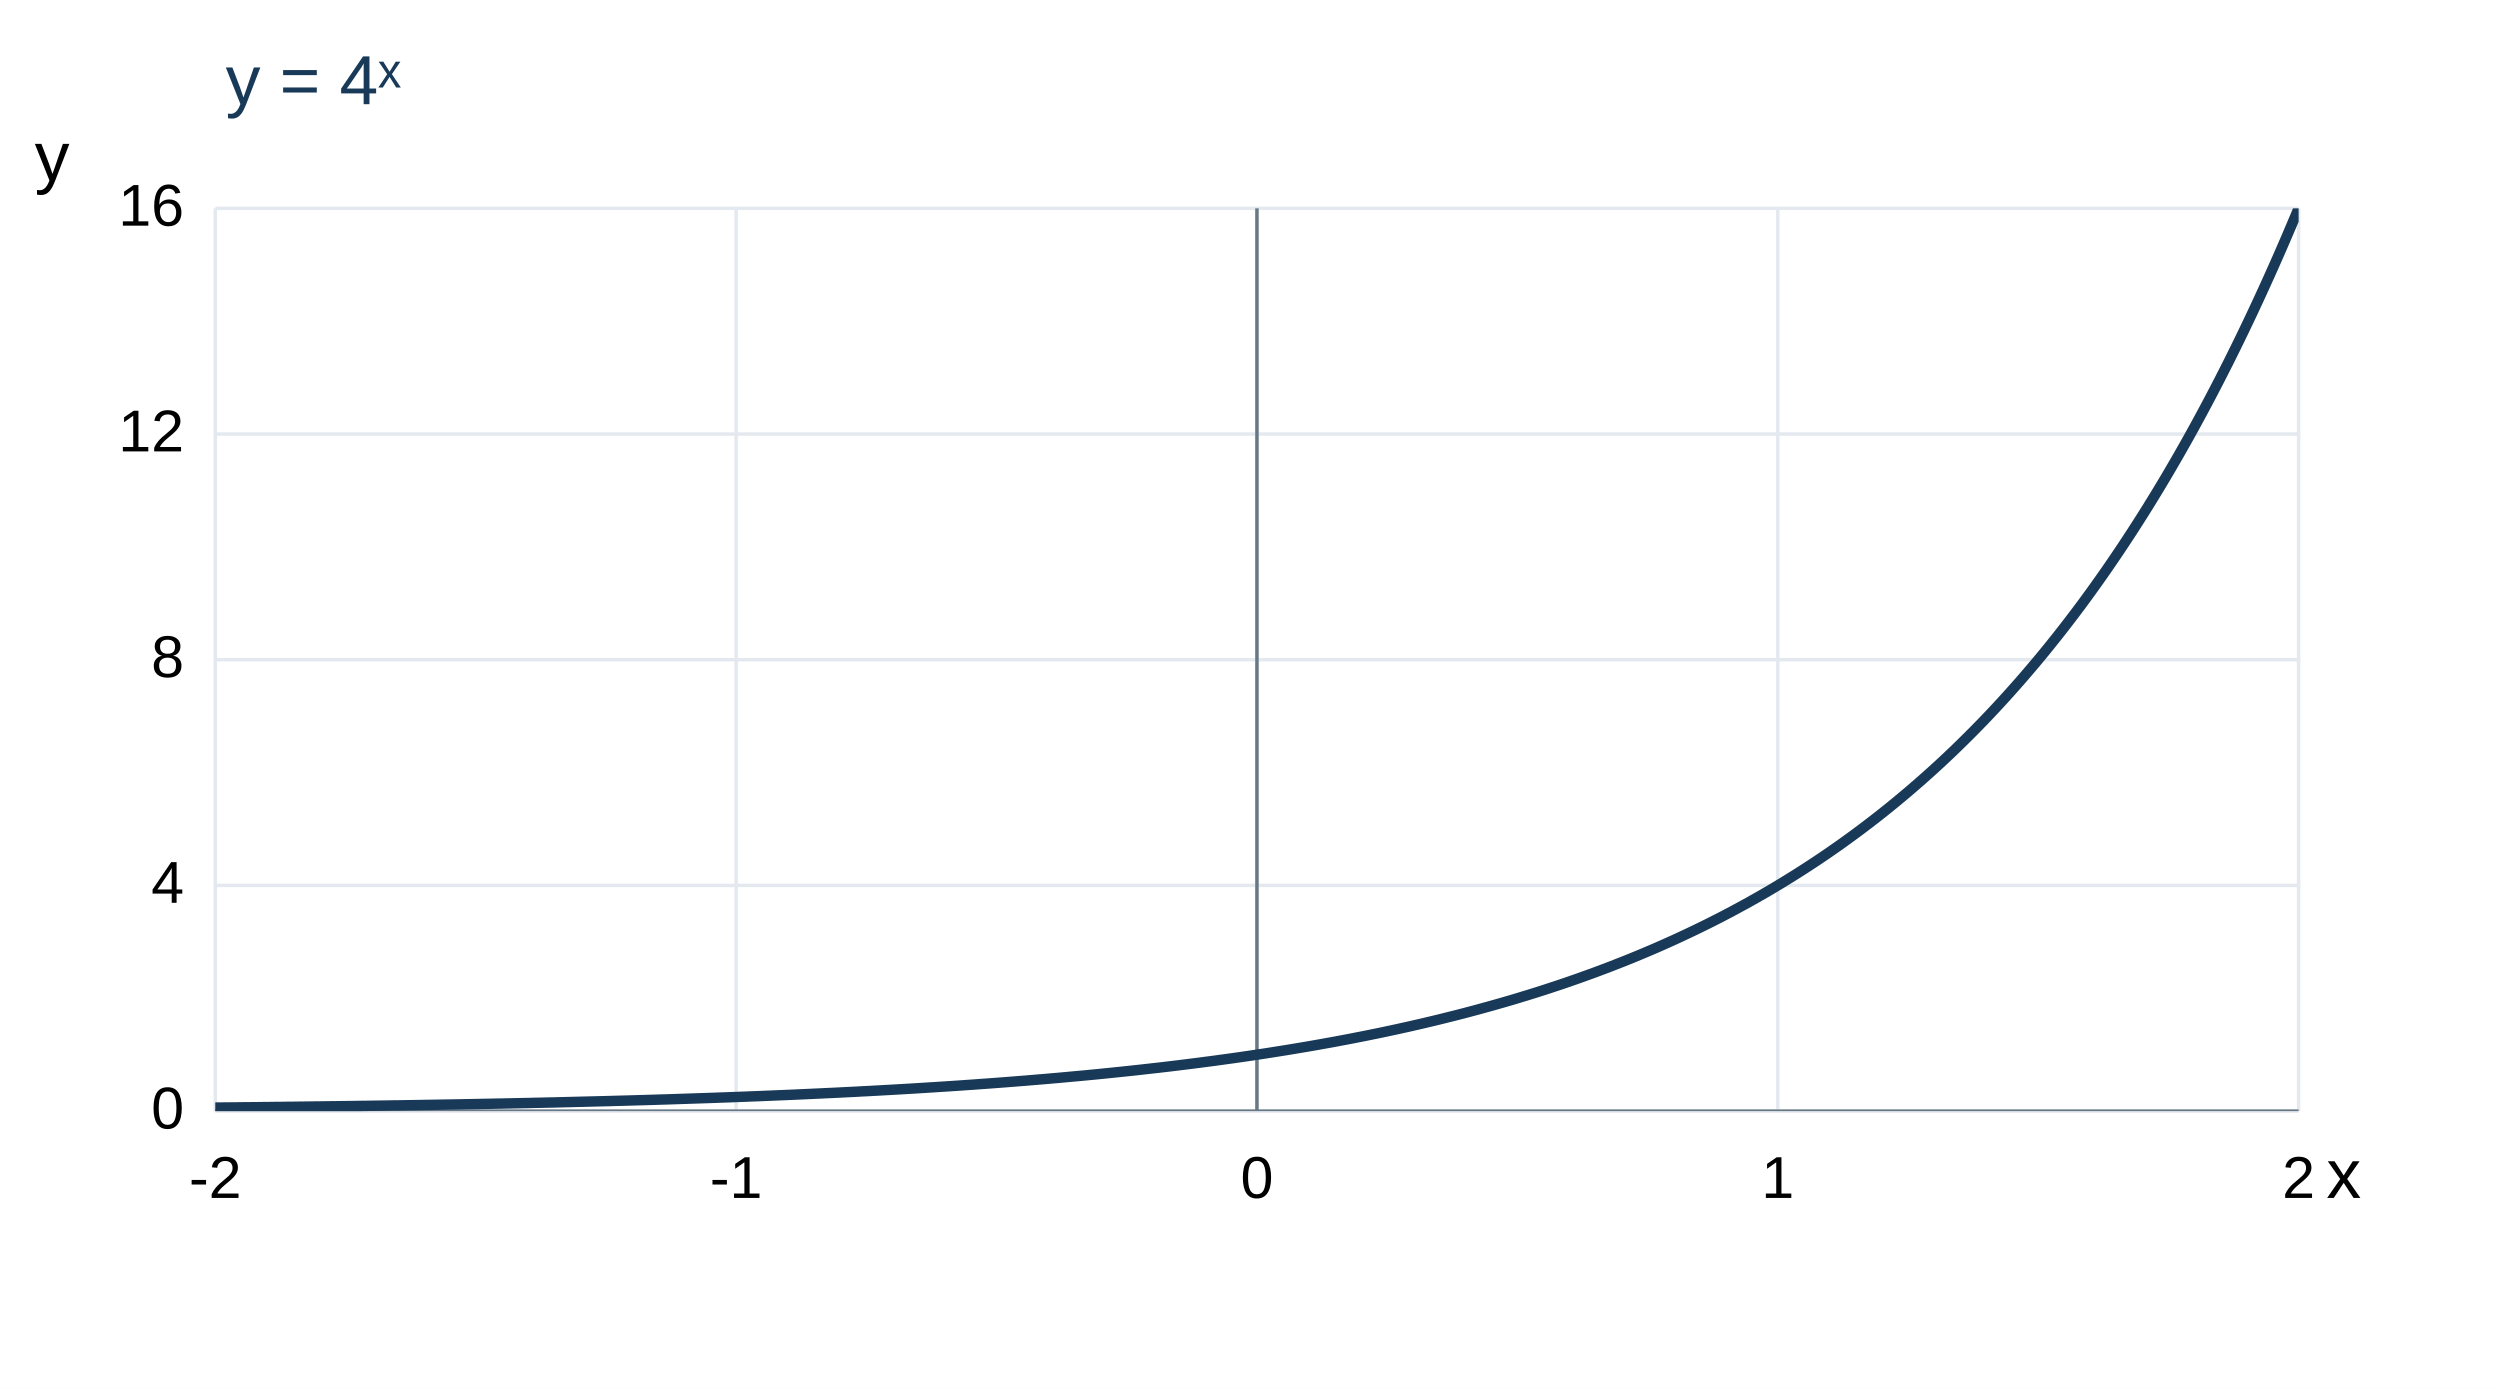
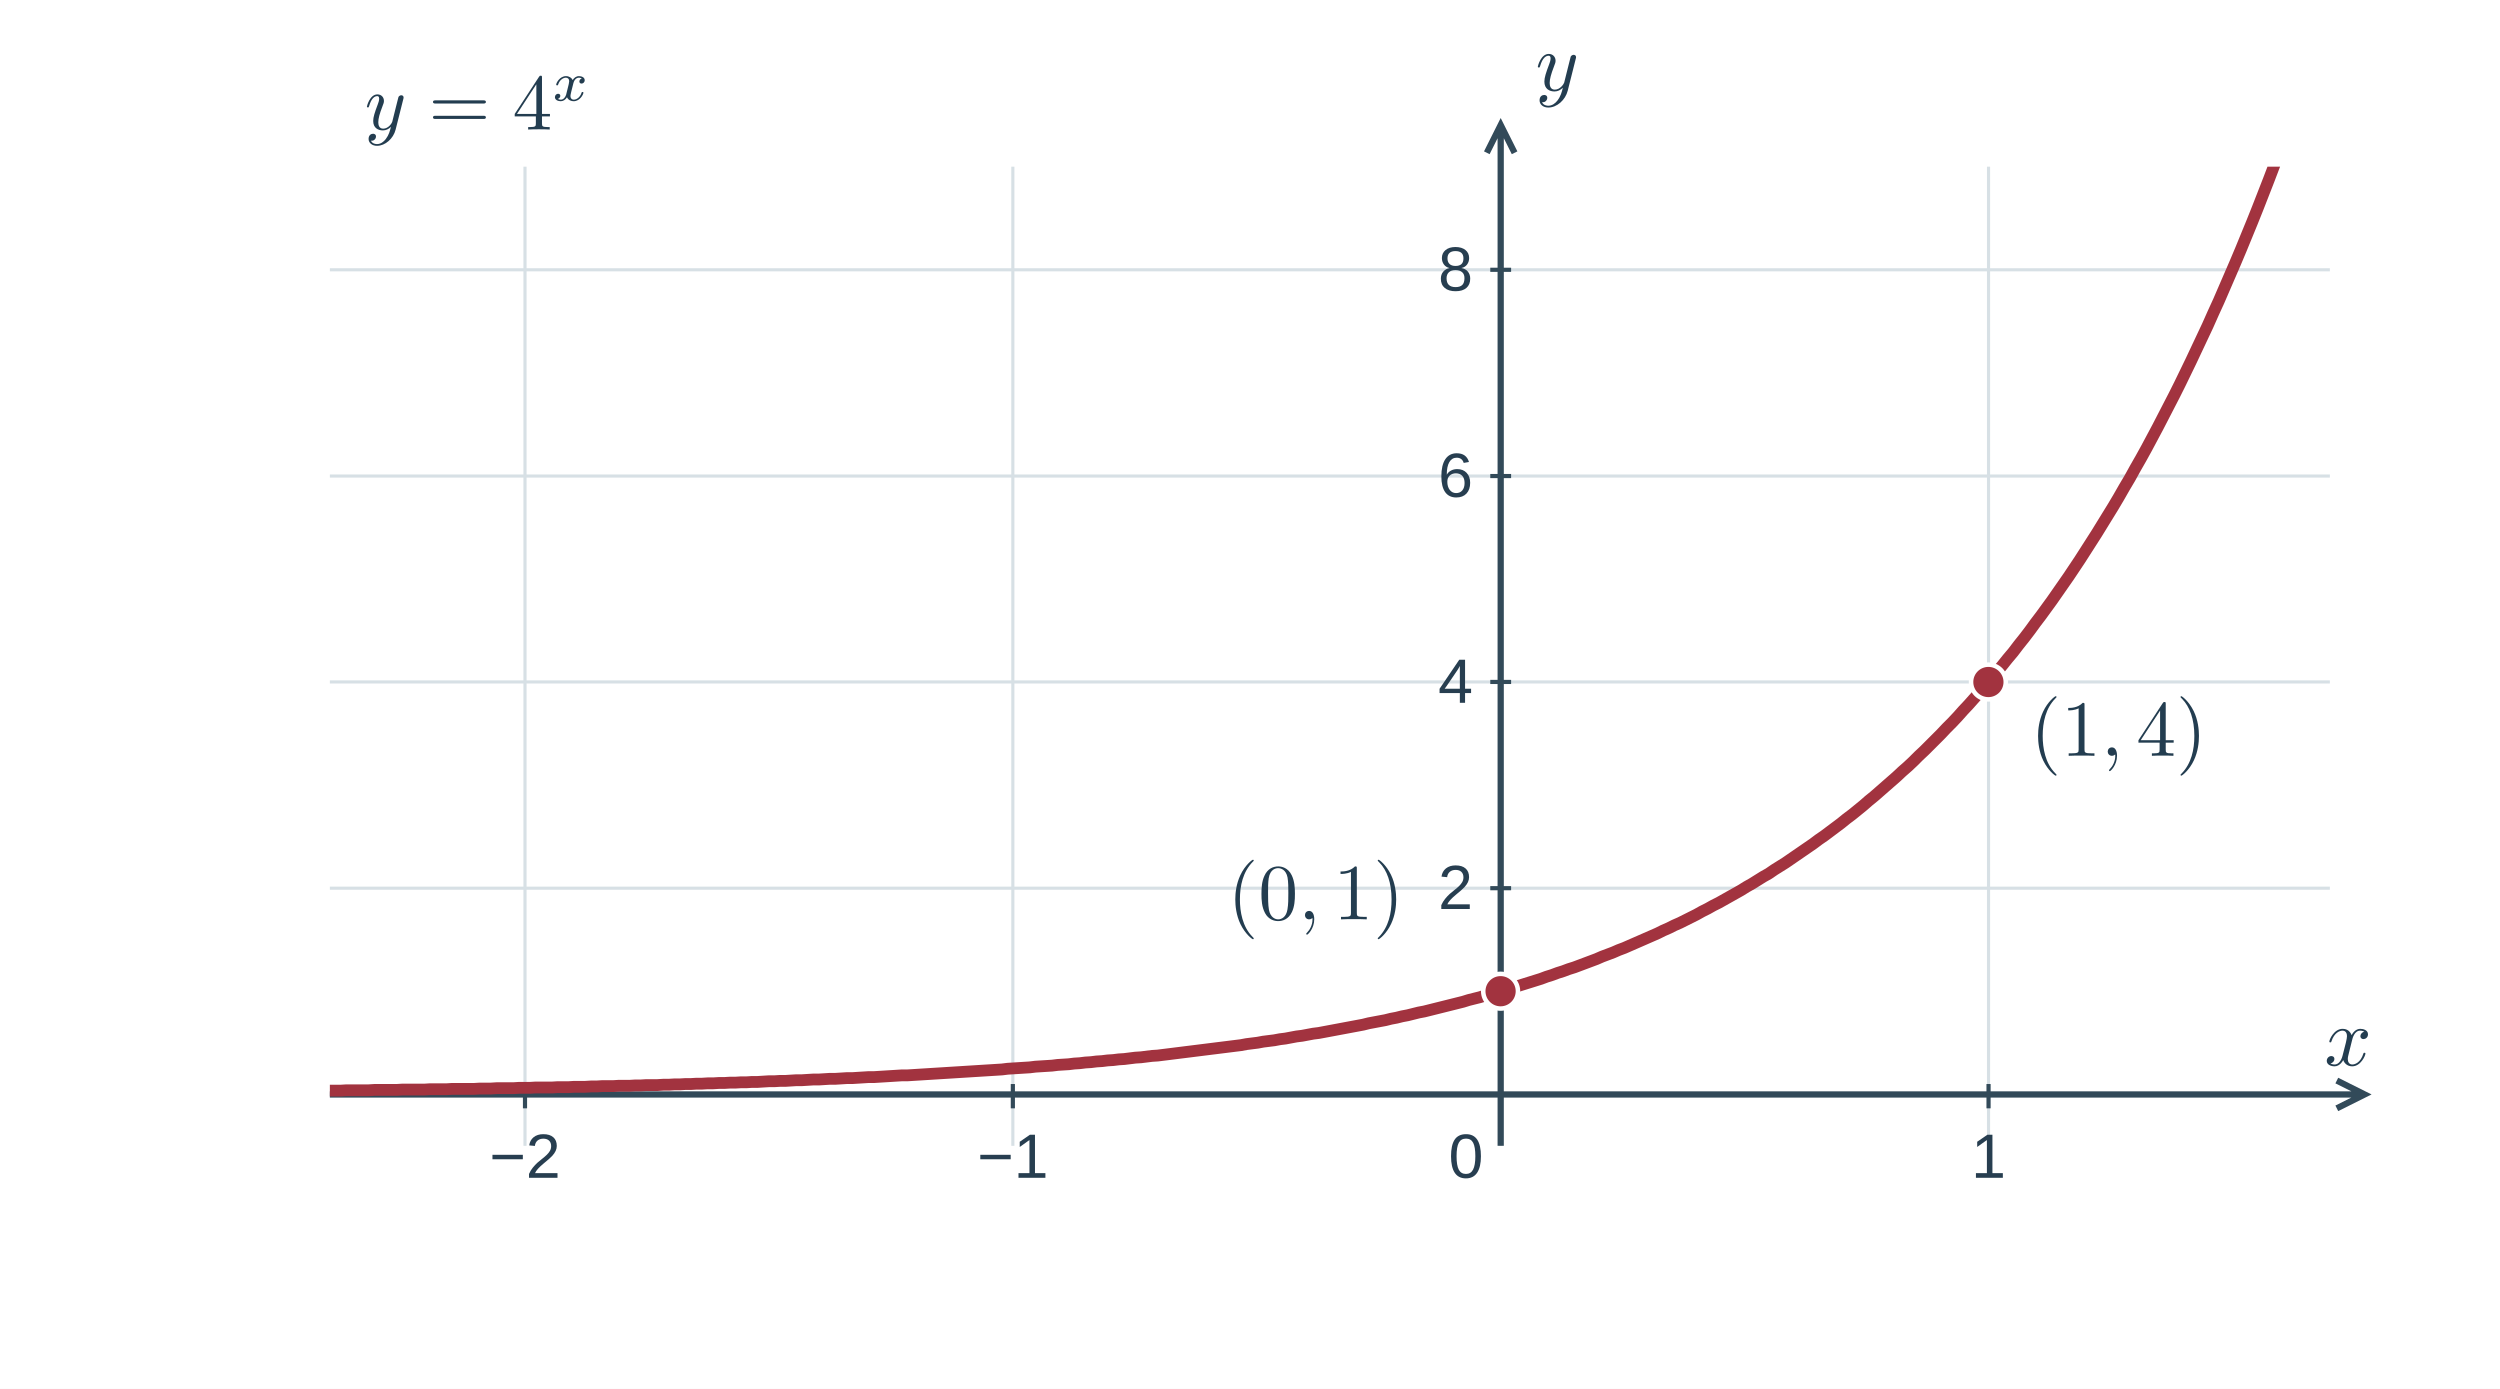
- <svg xmlns="http://www.w3.org/2000/svg" viewBox="0 0 720 400">
+ <svg xmlns="http://www.w3.org/2000/svg" xmlns:xlink="http://www.w3.org/1999/xlink" viewBox="0 0 720 400" role="img">
  <rect width="720" height="400" fill="white" />
  <defs>
    <clipPath id="plot">
-       <rect x="62" y="60" width="600" height="260" />
+       <rect x="95" y="48" width="576" height="282" />
    </clipPath>
  </defs>
-   <path d="M62.0 60 V320 M62 320.0 H662" stroke="#e4e9ef" />
-   <text x="62.0" y="345" text-anchor="middle" font-family="Arial" font-size="17">-2</text>
-   <text x="53" y="325.0" text-anchor="end" font-family="Arial" font-size="17">0</text>
-   <path d="M212.0 60 V320 M62 255.0 H662" stroke="#e4e9ef" />
-   <text x="212.0" y="345" text-anchor="middle" font-family="Arial" font-size="17">-1</text>
-   <text x="53" y="260.0" text-anchor="end" font-family="Arial" font-size="17">4</text>
-   <path d="M362.0 60 V320 M62 190.0 H662" stroke="#e4e9ef" />
-   <text x="362.0" y="345" text-anchor="middle" font-family="Arial" font-size="17">0</text>
-   <text x="53" y="195.0" text-anchor="end" font-family="Arial" font-size="17">8</text>
-   <path d="M512.0 60 V320 M62 125.0 H662" stroke="#e4e9ef" />
-   <text x="512.0" y="345" text-anchor="middle" font-family="Arial" font-size="17">1</text>
-   <text x="53" y="130.0" text-anchor="end" font-family="Arial" font-size="17">12</text>
-   <path d="M662.0 60 V320 M62 60.0 H662" stroke="#e4e9ef" />
-   <text x="662.0" y="345" text-anchor="middle" font-family="Arial" font-size="17">2</text>
-   <text x="53" y="65.0" text-anchor="end" font-family="Arial" font-size="17">16</text>
+   <path d="M151.2 48V330" stroke="#d7e0e5" stroke-width="0.9" fill="none" />
+   <path d="M291.7 48V330" stroke="#d7e0e5" stroke-width="0.9" fill="none" />
+   <path d="M432.2 48V330" stroke="#d7e0e5" stroke-width="0.9" fill="none" />
+   <path d="M572.7 48V330" stroke="#d7e0e5" stroke-width="0.9" fill="none" />
+   <path d="M95 315.2H671" stroke="#d7e0e5" stroke-width="0.9" fill="none" />
+   <path d="M95 255.8H671" stroke="#d7e0e5" stroke-width="0.9" fill="none" />
+   <path d="M95 196.4H671" stroke="#d7e0e5" stroke-width="0.9" fill="none" />
+   <path d="M95 137.1H671" stroke="#d7e0e5" stroke-width="0.9" fill="none" />
+   <path d="M95 77.7H671" stroke="#d7e0e5" stroke-width="0.9" fill="none" />
+   <path d="M95 315.2H681m-8 -4 8 4 -8 4M432.2 330V36m-4 8 4 -8 4 8" stroke="#324a59" stroke-width="1.8" fill="none" />
+   <path d="M151.2 312.2v7" stroke="#324a59" stroke-width="1.2" fill="none" />
+   <text x="151.2" y="339.2" text-anchor="middle" font-family="Arial, sans-serif" font-size="18" fill="#273e50">−2</text>
+   <path d="M291.7 312.2v7" stroke="#324a59" stroke-width="1.2" fill="none" />
+   <text x="291.7" y="339.2" text-anchor="middle" font-family="Arial, sans-serif" font-size="18" fill="#273e50">−1</text>
+   <path d="M432.2 312.2v7" stroke="#324a59" stroke-width="1.2" fill="none" />
+   <text x="422.2" y="339.2" text-anchor="middle" font-family="Arial, sans-serif" font-size="18" fill="#273e50">0</text>
+   <path d="M572.7 312.2v7" stroke="#324a59" stroke-width="1.2" fill="none" />
+   <text x="572.7" y="339.2" text-anchor="middle" font-family="Arial, sans-serif" font-size="18" fill="#273e50">1</text>
+   <path d="M429.2 255.8h6" stroke="#324a59" stroke-width="1.2" fill="none" />
+   <text x="424.2" y="261.8" text-anchor="end" font-family="Arial, sans-serif" font-size="18" fill="#273e50">2</text>
+   <path d="M429.2 196.4h6" stroke="#324a59" stroke-width="1.2" fill="none" />
+   <text x="424.2" y="202.4" text-anchor="end" font-family="Arial, sans-serif" font-size="18" fill="#273e50">4</text>
+   <path d="M429.2 137.1h6" stroke="#324a59" stroke-width="1.2" fill="none" />
+   <text x="424.2" y="143.1" text-anchor="end" font-family="Arial, sans-serif" font-size="18" fill="#273e50">6</text>
+   <path d="M429.2 77.7h6" stroke="#324a59" stroke-width="1.2" fill="none" />
+   <text x="424.2" y="83.7" text-anchor="end" font-family="Arial, sans-serif" font-size="18" fill="#273e50">8</text>
+   <svg x="669.4" y="296.3" width="12.6" height="10.8" viewBox="76.712 58.361 5.25 4.513" fill="#233d50">
+     <defs>
+       <path id="m30-g2-120" d="M3.328-3.009C3.387-3.268 3.616-4.184 4.314-4.184C4.364-4.184 4.603-4.184 4.812-4.055C4.533-4.005 4.334-3.756 4.334-3.517C4.334-3.357 4.443-3.168 4.712-3.168C4.932-3.168 5.25-3.347 5.25-3.746C5.25-4.264 4.663-4.403 4.324-4.403C3.746-4.403 3.397-3.875 3.278-3.646C3.029-4.304 2.491-4.403 2.202-4.403C1.166-4.403 .598-3.118 .598-2.869C.598-2.77 .697-2.77 .717-2.77C.797-2.77 .827-2.79 .847-2.879C1.186-3.935 1.843-4.184 2.182-4.184C2.371-4.184 2.72-4.095 2.72-3.517C2.72-3.208 2.55-2.54 2.182-1.146C2.022-.528 1.674-.11 1.235-.11C1.176-.11 .946-.11 .737-.239C.986-.289 1.205-.498 1.205-.777C1.205-1.046 .986-1.126 .837-1.126C.538-1.126 .289-.867 .289-.548C.289-.09 .787 .11 1.225 .11C1.883 .11 2.242-.588 2.271-.648C2.391-.279 2.75 .11 3.347 .11C4.374 .11 4.941-1.176 4.941-1.425C4.941-1.524 4.852-1.524 4.822-1.524C4.732-1.524 4.712-1.484 4.692-1.415C4.364-.349 3.686-.11 3.367-.11C2.979-.11 2.819-.428 2.819-.767C2.819-.986 2.879-1.205 2.989-1.644L3.328-3.009Z" />
+     </defs>
+     <g id="m30-page1">
+       <use x="76.712" y="62.765" xlink:href="#m30-g2-120" />
+     </g>
+   </svg>
+   <svg x="442.2" y="15.5" width="11.7" height="15.5" viewBox="76.712 58.361 4.882 6.446" fill="#233d50">
+     <defs>
+       <path id="m31-g2-121" d="M4.842-3.796C4.882-3.935 4.882-3.955 4.882-4.025C4.882-4.204 4.742-4.294 4.593-4.294C4.493-4.294 4.334-4.234 4.244-4.085C4.224-4.035 4.144-3.726 4.105-3.547C4.035-3.288 3.965-3.019 3.905-2.75L3.457-.956C3.417-.807 2.989-.11 2.331-.11C1.823-.11 1.714-.548 1.714-.917C1.714-1.375 1.883-1.993 2.222-2.869C2.381-3.278 2.421-3.387 2.421-3.587C2.421-4.035 2.102-4.403 1.604-4.403C.658-4.403 .289-2.959 .289-2.869C.289-2.77 .389-2.77 .408-2.77C.508-2.77 .518-2.79 .568-2.949C.837-3.885 1.235-4.184 1.574-4.184C1.654-4.184 1.823-4.184 1.823-3.866C1.823-3.616 1.724-3.357 1.654-3.168C1.255-2.112 1.076-1.544 1.076-1.076C1.076-.189 1.704 .11 2.291 .11C2.68 .11 3.019-.06 3.298-.339C3.168 .179 3.049 .667 2.65 1.196C2.391 1.534 2.012 1.823 1.554 1.823C1.415 1.823 .966 1.793 .797 1.405C.956 1.405 1.086 1.405 1.225 1.285C1.325 1.196 1.425 1.066 1.425 .877C1.425 .568 1.156 .528 1.056 .528C.827 .528 .498 .687 .498 1.176C.498 1.674 .936 2.042 1.554 2.042C2.58 2.042 3.606 1.136 3.885 .01L4.842-3.796Z" />
+     </defs>
+     <g id="m31-page2">
+       <use x="76.712" y="62.765" xlink:href="#m31-g2-121" />
+     </g>
+   </svg>
  <g clip-path="url(#plot)">
-     <path d="M62 320.0 H662 M362.0 320 V60" stroke="#687985" />
-     <polyline points="62.00,318.98 63.20,318.97 64.40,318.96 65.60,318.95 66.80,318.94 68.00,318.93 69.20,318.91 70.40,318.90 71.60,318.89 72.80,318.88 74.00,318.87 75.20,318.85 76.40,318.84 77.60,318.83 78.80,318.81 80.00,318.80 81.20,318.79 82.40,318.77 83.60,318.76 84.80,318.75 86.00,318.73 87.20,318.72 88.40,318.70 89.60,318.69 90.80,318.67 92.00,318.66 93.20,318.64 94.40,318.63 95.60,318.61 96.80,318.60 98.00,318.58 99.20,318.57 100.40,318.55 101.60,318.54 102.80,318.52 104.00,318.50 105.20,318.49 106.40,318.47 107.60,318.45 108.80,318.43 110.00,318.42 111.20,318.40 112.40,318.38 113.60,318.36 114.80,318.35 116.00,318.33 117.20,318.31 118.40,318.29 119.60,318.27 120.80,318.25 122.00,318.23 123.20,318.21 124.40,318.19 125.60,318.17 126.80,318.15 128.00,318.13 129.20,318.11 130.40,318.09 131.60,318.07 132.80,318.05 134.00,318.02 135.20,318.00 136.40,317.98 137.60,317.96 138.80,317.93 140.00,317.91 141.20,317.89 142.40,317.86 143.60,317.84 144.80,317.82 146.00,317.79 147.20,317.77 148.40,317.74 149.60,317.72 150.80,317.69 152.00,317.67 153.20,317.64 154.40,317.61 155.60,317.59 156.80,317.56 158.00,317.53 159.20,317.51 160.40,317.48 161.60,317.45 162.80,317.42 164.00,317.39 165.20,317.36 166.40,317.33 167.60,317.30 168.80,317.27 170.00,317.24 171.20,317.21 172.40,317.18 173.60,317.15 174.80,317.12 176.00,317.09 177.20,317.05 178.40,317.02 179.60,316.99 180.80,316.96 182.00,316.92 183.20,316.89 184.40,316.85 185.60,316.82 186.80,316.78 188.00,316.75 189.20,316.71 190.40,316.67 191.60,316.64 192.80,316.60 194.00,316.56 195.20,316.52 196.40,316.48 197.60,316.44 198.80,316.40 200.00,316.36 201.20,316.32 202.40,316.28 203.60,316.24 204.80,316.20 206.00,316.16 207.20,316.11 208.40,316.07 209.60,316.03 210.80,315.98 212.00,315.94 213.20,315.89 214.40,315.85 215.60,315.80 216.80,315.75 218.00,315.71 219.20,315.66 220.40,315.61 221.60,315.56 222.80,315.51 224.00,315.46 225.20,315.41 226.40,315.36 227.60,315.31 228.80,315.26 230.00,315.20 231.20,315.15 232.40,315.09 233.60,315.04 234.80,314.98 236.00,314.93 237.20,314.87 238.40,314.81 239.60,314.76 240.80,314.70 242.00,314.64 243.20,314.58 244.40,314.52 245.60,314.46 246.80,314.40 248.00,314.33 249.20,314.27 250.40,314.21 251.60,314.14 252.80,314.08 254.00,314.01 255.20,313.94 256.40,313.88 257.60,313.81 258.80,313.74 260.00,313.67 261.20,313.60 262.40,313.53 263.60,313.46 264.80,313.38 266.00,313.31 267.20,313.23 268.40,313.16 269.60,313.08 270.80,313.00 272.00,312.93 273.20,312.85 274.40,312.77 275.60,312.69 276.80,312.61 278.00,312.52 279.20,312.44 280.40,312.36 281.60,312.27 282.80,312.18 284.00,312.10 285.20,312.01 286.40,311.92 287.60,311.83 288.80,311.74 290.00,311.65 291.20,311.55 292.40,311.46 293.60,311.36 294.80,311.27 296.00,311.17 297.20,311.07 298.40,310.97 299.60,310.87 300.80,310.77 302.00,310.67 303.20,310.56 304.40,310.46 305.60,310.35 306.80,310.24 308.00,310.13 309.20,310.02 310.40,309.91 311.60,309.80 312.80,309.69 314.00,309.57 315.20,309.46 316.40,309.34 317.60,309.22 318.80,309.10 320.00,308.98 321.20,308.85 322.40,308.73 323.60,308.60 324.80,308.48 326.00,308.35 327.20,308.22 328.40,308.09 329.60,307.95 330.80,307.82 332.00,307.68 333.20,307.55 334.40,307.41 335.60,307.27 336.80,307.13 338.00,306.98 339.20,306.84 340.40,306.69 341.60,306.54 342.80,306.39 344.00,306.24 345.20,306.09 346.40,305.93 347.60,305.77 348.80,305.62 350.00,305.46 351.20,305.29 352.40,305.13 353.60,304.96 354.80,304.80 356.00,304.63 357.20,304.46 358.40,304.28 359.60,304.11 360.80,303.93 362.00,303.75 363.20,303.57 364.40,303.39 365.60,303.20 366.80,303.01 368.00,302.82 369.20,302.63 370.40,302.44 371.60,302.24 372.80,302.04 374.00,301.84 375.20,301.64 376.40,301.44 377.60,301.23 378.80,301.02 380.00,300.81 381.20,300.59 382.40,300.38 383.60,300.16 384.80,299.94 386.00,299.71 387.20,299.49 388.40,299.26 389.60,299.03 390.80,298.79 392.00,298.56 393.20,298.32 394.40,298.08 395.60,297.83 396.80,297.59 398.00,297.34 399.20,297.08 400.40,296.83 401.60,296.57 402.80,296.31 404.00,296.04 405.20,295.78 406.40,295.51 407.60,295.23 408.80,294.96 410.00,294.68 411.20,294.39 412.40,294.11 413.60,293.82 414.80,293.53 416.00,293.23 417.20,292.93 418.40,292.63 419.60,292.33 420.80,292.02 422.00,291.71 423.20,291.39 424.40,291.07 425.60,290.75 426.80,290.42 428.00,290.09 429.20,289.76 430.40,289.42 431.60,289.08 432.80,288.74 434.00,288.39 435.20,288.04 436.40,287.68 437.60,287.32 438.80,286.95 440.00,286.59 441.20,286.21 442.40,285.84 443.60,285.46 444.80,285.07 446.00,284.68 447.20,284.29 448.40,283.89 449.60,283.49 450.80,283.08 452.00,282.67 453.20,282.25 454.40,281.83 455.60,281.40 456.80,280.97 458.00,280.54 459.20,280.10 460.40,279.65 461.60,279.20 462.80,278.75 464.00,278.29 465.20,277.82 466.40,277.35 467.60,276.88 468.80,276.40 470.00,275.91 471.20,275.42 472.40,274.92 473.60,274.42 474.80,273.91 476.00,273.40 477.20,272.88 478.40,272.35 479.60,271.82 480.80,271.28 482.00,270.74 483.20,270.19 484.40,269.63 485.60,269.07 486.80,268.50 488.00,267.93 489.20,267.35 490.40,266.76 491.60,266.17 492.80,265.57 494.00,264.96 495.20,264.35 496.40,263.73 497.60,263.10 498.80,262.47 500.00,261.82 501.20,261.17 502.40,260.52 503.60,259.86 504.80,259.18 506.00,258.51 507.20,257.82 508.40,257.13 509.60,256.43 510.80,255.72 512.00,255.00 513.20,254.28 514.40,253.54 515.60,252.80 516.80,252.05 518.00,251.29 519.20,250.53 520.40,249.75 521.60,248.97 522.80,248.18 524.00,247.38 525.20,246.57 526.40,245.75 527.60,244.92 528.80,244.08 530.00,243.24 531.20,242.38 532.40,241.51 533.60,240.64 534.80,239.75 536.00,238.86 537.20,237.95 538.40,237.04 539.60,236.11 540.80,235.18 542.00,234.23 543.20,233.28 544.40,232.31 545.60,231.33 546.80,230.34 548.00,229.34 549.20,228.33 550.40,227.31 551.60,226.27 552.80,225.23 554.00,224.17 555.20,223.10 556.40,222.02 557.60,220.93 558.80,219.83 560.00,218.71 561.20,217.58 562.40,216.44 563.60,215.28 564.80,214.11 566.00,212.93 567.20,211.74 568.40,210.53 569.60,209.31 570.80,208.08 572.00,206.83 573.20,205.57 574.40,204.29 575.60,203.00 576.80,201.69 578.00,200.38 579.20,199.04 580.40,197.69 581.60,196.33 582.80,194.95 584.00,193.55 585.20,192.14 586.40,190.72 587.60,189.28 588.80,187.82 590.00,186.35 591.20,184.85 592.40,183.35 593.60,181.82 594.80,180.28 596.00,178.72 597.20,177.15 598.40,175.56 599.60,173.95 600.80,172.32 602.00,170.67 603.20,169.00 604.40,167.32 605.60,165.62 606.80,163.90 608.00,162.15 609.20,160.39 610.40,158.61 611.60,156.81 612.80,154.99 614.00,153.15 615.20,151.29 616.40,149.41 617.60,147.51 618.80,145.59 620.00,143.64 621.20,141.67 622.40,139.69 623.60,137.68 624.80,135.64 626.00,133.59 627.20,131.51 628.40,129.40 629.60,127.28 630.80,125.13 632.00,122.96 633.20,120.76 634.40,118.54 635.60,116.29 636.80,114.02 638.00,111.72 639.20,109.40 640.40,107.05 641.60,104.68 642.80,102.27 644.00,99.85 645.20,97.39 646.40,94.91 647.60,92.40 648.80,89.86 650.00,87.29 651.20,84.70 652.40,82.07 653.60,79.42 654.80,76.74 656.00,74.03 657.20,71.28 658.40,68.51 659.60,65.70 660.80,62.87 662.00,60.00" fill="none" stroke="#183957" stroke-width="3" />
+     <path d="M95.0 314.1 L96.6 314.1 L98.2 314.1 L99.8 314.0 L101.4 314.0 L103.0 314.0 L104.6 314.0 L106.2 314.0 L107.8 313.9 L109.4 313.9 L111.0 313.9 L112.6 313.9 L114.2 313.9 L115.8 313.8 L117.4 313.8 L119.0 313.8 L120.6 313.8 L122.2 313.8 L123.8 313.7 L125.4 313.7 L127.0 313.7 L128.6 313.7 L130.2 313.6 L131.8 313.6 L133.4 313.6 L135.0 313.6 L136.6 313.6 L138.2 313.5 L139.8 313.5 L141.4 313.5 L143.0 313.4 L144.6 313.4 L146.2 313.4 L147.8 313.4 L149.4 313.3 L151.0 313.3 L152.6 313.3 L154.2 313.2 L155.8 313.2 L157.4 313.2 L159.0 313.2 L160.6 313.1 L162.2 313.1 L163.8 313.1 L165.4 313.0 L167.0 313.0 L168.6 313.0 L170.2 312.9 L171.8 312.9 L173.4 312.8 L175.0 312.8 L176.6 312.8 L178.2 312.7 L179.8 312.7 L181.4 312.7 L183.0 312.6 L184.6 312.6 L186.2 312.5 L187.8 312.5 L189.4 312.5 L191.0 312.4 L192.6 312.4 L194.2 312.3 L195.8 312.3 L197.4 312.2 L199.0 312.2 L200.6 312.1 L202.2 312.1 L203.8 312.0 L205.4 312.0 L207.0 311.9 L208.6 311.9 L210.2 311.8 L211.8 311.8 L213.4 311.7 L215.0 311.7 L216.6 311.6 L218.2 311.6 L219.8 311.5 L221.4 311.4 L223.0 311.4 L224.6 311.3 L226.2 311.3 L227.8 311.2 L229.4 311.1 L231.0 311.1 L232.6 311.0 L234.2 310.9 L235.8 310.9 L237.4 310.8 L239.0 310.7 L240.6 310.7 L242.2 310.6 L243.8 310.5 L245.4 310.5 L247.0 310.4 L248.6 310.3 L250.2 310.2 L251.8 310.2 L253.4 310.1 L255.0 310.0 L256.6 309.9 L258.2 309.8 L259.8 309.7 L261.4 309.7 L263.0 309.6 L264.6 309.5 L266.2 309.4 L267.8 309.3 L269.4 309.2 L271.0 309.1 L272.6 309.0 L274.2 308.9 L275.8 308.8 L277.4 308.7 L279.0 308.6 L280.6 308.5 L282.2 308.4 L283.8 308.3 L285.4 308.2 L287.0 308.1 L288.6 308.0 L290.2 307.8 L291.8 307.7 L293.4 307.6 L295.0 307.5 L296.6 307.4 L298.2 307.2 L299.8 307.1 L301.4 307.0 L303.0 306.9 L304.6 306.7 L306.2 306.6 L307.8 306.5 L309.4 306.3 L311.0 306.2 L312.6 306.0 L314.2 305.9 L315.8 305.7 L317.4 305.6 L319.0 305.4 L320.6 305.3 L322.2 305.1 L323.8 305.0 L325.4 304.8 L327.0 304.6 L328.6 304.5 L330.2 304.3 L331.8 304.1 L333.4 304.0 L335.0 303.8 L336.6 303.6 L338.2 303.4 L339.8 303.2 L341.4 303.0 L343.0 302.8 L344.6 302.6 L346.2 302.4 L347.8 302.2 L349.4 302.0 L351.0 301.8 L352.6 301.6 L354.2 301.4 L355.8 301.2 L357.4 301.0 L359.0 300.7 L360.6 300.5 L362.2 300.3 L363.8 300.0 L365.4 299.8 L367.0 299.6 L368.6 299.3 L370.2 299.1 L371.8 298.8 L373.4 298.5 L375.0 298.3 L376.6 298.0 L378.2 297.7 L379.8 297.5 L381.4 297.2 L383.0 296.9 L384.6 296.6 L386.2 296.3 L387.8 296.0 L389.4 295.7 L391.0 295.4 L392.6 295.1 L394.2 294.7 L395.8 294.4 L397.4 294.1 L399.0 293.8 L400.6 293.4 L402.2 293.1 L403.8 292.7 L405.4 292.4 L407.0 292.0 L408.6 291.6 L410.2 291.3 L411.8 290.9 L413.4 290.5 L415.0 290.1 L416.6 289.7 L418.2 289.3 L419.8 288.9 L421.4 288.5 L423.0 288.0 L424.6 287.6 L426.2 287.2 L427.8 286.7 L429.4 286.3 L431.0 285.8 L432.6 285.3 L434.2 284.9 L435.8 284.4 L437.4 283.9 L439.0 283.4 L440.6 282.9 L442.2 282.4 L443.8 281.9 L445.4 281.3 L447.0 280.8 L448.6 280.2 L450.2 279.7 L451.8 279.1 L453.4 278.6 L455.0 278.0 L456.6 277.4 L458.2 276.8 L459.8 276.2 L461.4 275.5 L463.0 274.9 L464.6 274.3 L466.2 273.6 L467.8 273.0 L469.4 272.3 L471.0 271.6 L472.6 270.9 L474.2 270.2 L475.8 269.5 L477.4 268.8 L479.0 268.0 L480.6 267.3 L482.2 266.5 L483.8 265.8 L485.4 265.0 L487.0 264.2 L488.6 263.4 L490.2 262.5 L491.8 261.7 L493.4 260.8 L495.0 260.0 L496.6 259.1 L498.2 258.2 L499.8 257.3 L501.4 256.4 L503.0 255.4 L504.6 254.5 L506.2 253.5 L507.8 252.5 L509.4 251.6 L511.0 250.5 L512.6 249.5 L514.2 248.5 L515.8 247.4 L517.4 246.3 L519.0 245.2 L520.6 244.1 L522.2 243.0 L523.8 241.8 L525.4 240.7 L527.0 239.5 L528.6 238.3 L530.2 237.1 L531.8 235.8 L533.4 234.6 L535.0 233.3 L536.6 232.0 L538.2 230.6 L539.8 229.3 L541.4 227.9 L543.0 226.5 L544.6 225.1 L546.2 223.7 L547.8 222.2 L549.4 220.8 L551.0 219.3 L552.6 217.7 L554.2 216.2 L555.8 214.6 L557.4 213.0 L559.0 211.4 L560.6 209.7 L562.2 208.1 L563.8 206.4 L565.4 204.6 L567.0 202.9 L568.6 201.1 L570.2 199.3 L571.8 197.4 L573.4 195.5 L575.0 193.6 L576.6 191.7 L578.2 189.7 L579.8 187.8 L581.4 185.7 L583.0 183.7 L584.6 181.6 L586.2 179.4 L587.8 177.3 L589.4 175.1 L591.0 172.9 L592.6 170.6 L594.2 168.3 L595.8 166.0 L597.4 163.6 L599.0 161.2 L600.6 158.7 L602.2 156.2 L603.8 153.7 L605.4 151.1 L607.0 148.5 L608.6 145.9 L610.2 143.2 L611.8 140.4 L613.4 137.7 L615.0 134.8 L616.6 132.0 L618.2 129.1 L619.8 126.1 L621.4 123.1 L623.0 120.0 L624.6 116.9 L626.2 113.8 L627.8 110.6 L629.4 107.3 L631.0 104.0 L632.6 100.6 L634.2 97.2 L635.8 93.8 L637.4 90.2 L639.0 86.7 L640.6 83.0 L642.2 79.3 L643.8 75.6 L645.4 71.8 L647.0 67.9 L648.6 64.0 L650.2 60.0 L651.8 55.9 L653.4 51.8 L655.0 47.6 L656.6 43.3 L658.2 39.0 L659.8 34.6 L661.4 30.1 L663.0 25.6 L664.6 21.0 L666.2 16.3 L667.8 11.5 L669.4 6.7 L671.0 1.8" stroke="#a2333f" stroke-width="3.4" fill="none" />
  </g>
-   <text x="65" y="30" font-family="Arial" font-size="20" fill="#183957">y = 4ˣ</text>
-   <text x="670" y="345" font-family="Arial" font-size="20">x</text>
-   <text x="10" y="52" font-family="Arial" font-size="20">y</text>
+   <circle cx="432.17" cy="285.47" r="5" fill="#a2333f" stroke="white" stroke-width="1.3" />
+   <circle cx="572.66" cy="196.42" r="5" fill="#a2333f" stroke="white" stroke-width="1.3" />
+   <svg x="353.5" y="247.6" width="48.6" height="22.9" viewBox="76.712 55.293 21.144 9.963" fill="#233d50">
+     <defs>
+       <path id="m37-g2-59" d="M2.022-.01C2.022-.667 1.773-1.056 1.385-1.056C1.056-1.056 .857-.807 .857-.528C.857-.259 1.056 0 1.385 0C1.504 0 1.634-.04 1.733-.13C1.763-.149 1.773-.159 1.783-.159S1.803-.149 1.803-.01C1.803 .727 1.455 1.325 1.126 1.654C1.016 1.763 1.016 1.783 1.016 1.813C1.016 1.883 1.066 1.923 1.116 1.923C1.225 1.923 2.022 1.156 2.022-.01Z" />
+       <path id="m37-g4-40" d="M3.298 2.391C3.298 2.361 3.298 2.341 3.128 2.172C1.883 .917 1.564-.966 1.564-2.491C1.564-4.224 1.943-5.958 3.168-7.203C3.298-7.323 3.298-7.342 3.298-7.372C3.298-7.442 3.258-7.472 3.198-7.472C3.098-7.472 2.202-6.795 1.614-5.529C1.106-4.433 .986-3.328 .986-2.491C.986-1.714 1.096-.508 1.644 .618C2.242 1.843 3.098 2.491 3.198 2.491C3.258 2.491 3.298 2.461 3.298 2.391Z" />
+       <path id="m37-g4-41" d="M2.879-2.491C2.879-3.268 2.77-4.473 2.222-5.599C1.624-6.824 .767-7.472 .667-7.472C.608-7.472 .568-7.432 .568-7.372C.568-7.342 .568-7.323 .757-7.143C1.733-6.157 2.301-4.573 2.301-2.491C2.301-.787 1.933 .966 .697 2.222C.568 2.341 .568 2.361 .568 2.391C.568 2.451 .608 2.491 .667 2.491C.767 2.491 1.664 1.813 2.252 .548C2.76-.548 2.879-1.654 2.879-2.491Z" />
+       <path id="m37-g4-48" d="M4.583-3.188C4.583-3.985 4.533-4.782 4.184-5.519C3.726-6.476 2.909-6.635 2.491-6.635C1.893-6.635 1.166-6.376 .757-5.45C.438-4.762 .389-3.985 .389-3.188C.389-2.441 .428-1.544 .837-.787C1.265 .02 1.993 .219 2.481 .219C3.019 .219 3.776 .01 4.214-.936C4.533-1.624 4.583-2.401 4.583-3.188ZM2.481 0C2.092 0 1.504-.249 1.325-1.205C1.215-1.803 1.215-2.72 1.215-3.308C1.215-3.945 1.215-4.603 1.295-5.141C1.484-6.326 2.232-6.416 2.481-6.416C2.809-6.416 3.467-6.237 3.656-5.25C3.756-4.692 3.756-3.935 3.756-3.308C3.756-2.56 3.756-1.883 3.646-1.245C3.497-.299 2.929 0 2.481 0Z" />
+       <path id="m37-g4-49" d="M2.929-6.376C2.929-6.615 2.929-6.635 2.7-6.635C2.082-5.998 1.205-5.998 .887-5.998V-5.689C1.086-5.689 1.674-5.689 2.192-5.948V-.787C2.192-.428 2.162-.309 1.265-.309H.946V0C1.295-.03 2.162-.03 2.56-.03S3.826-.03 4.174 0V-.309H3.856C2.959-.309 2.929-.418 2.929-.787V-6.376Z" />
+     </defs>
+     <g id="m37-page6">
+       <use x="76.712" y="62.765" xlink:href="#m37-g4-40" />
+       <use x="80.587" y="62.765" xlink:href="#m37-g4-48" />
+       <use x="85.568" y="62.765" xlink:href="#m37-g2-59" />
+       <use x="89.996" y="62.765" xlink:href="#m37-g4-49" />
+       <use x="94.977" y="62.765" xlink:href="#m37-g4-41" />
+     </g>
+   </svg>
+   <svg x="584.7" y="200.5" width="48.6" height="22.9" viewBox="76.712 55.293 21.144 9.963" fill="#233d50">
+     <defs>
+       <path id="m38-g2-59" d="M2.022-.01C2.022-.667 1.773-1.056 1.385-1.056C1.056-1.056 .857-.807 .857-.528C.857-.259 1.056 0 1.385 0C1.504 0 1.634-.04 1.733-.13C1.763-.149 1.773-.159 1.783-.159S1.803-.149 1.803-.01C1.803 .727 1.455 1.325 1.126 1.654C1.016 1.763 1.016 1.783 1.016 1.813C1.016 1.883 1.066 1.923 1.116 1.923C1.225 1.923 2.022 1.156 2.022-.01Z" />
+       <path id="m38-g4-40" d="M3.298 2.391C3.298 2.361 3.298 2.341 3.128 2.172C1.883 .917 1.564-.966 1.564-2.491C1.564-4.224 1.943-5.958 3.168-7.203C3.298-7.323 3.298-7.342 3.298-7.372C3.298-7.442 3.258-7.472 3.198-7.472C3.098-7.472 2.202-6.795 1.614-5.529C1.106-4.433 .986-3.328 .986-2.491C.986-1.714 1.096-.508 1.644 .618C2.242 1.843 3.098 2.491 3.198 2.491C3.258 2.491 3.298 2.461 3.298 2.391Z" />
+       <path id="m38-g4-41" d="M2.879-2.491C2.879-3.268 2.77-4.473 2.222-5.599C1.624-6.824 .767-7.472 .667-7.472C.608-7.472 .568-7.432 .568-7.372C.568-7.342 .568-7.323 .757-7.143C1.733-6.157 2.301-4.573 2.301-2.491C2.301-.787 1.933 .966 .697 2.222C.568 2.341 .568 2.361 .568 2.391C.568 2.451 .608 2.491 .667 2.491C.767 2.491 1.664 1.813 2.252 .548C2.76-.548 2.879-1.654 2.879-2.491Z" />
+       <path id="m38-g4-49" d="M2.929-6.376C2.929-6.615 2.929-6.635 2.7-6.635C2.082-5.998 1.205-5.998 .887-5.998V-5.689C1.086-5.689 1.674-5.689 2.192-5.948V-.787C2.192-.428 2.162-.309 1.265-.309H.946V0C1.295-.03 2.162-.03 2.56-.03S3.826-.03 4.174 0V-.309H3.856C2.959-.309 2.929-.418 2.929-.787V-6.376Z" />
+       <path id="m38-g4-52" d="M2.929-1.644V-.777C2.929-.418 2.909-.309 2.172-.309H1.963V0C2.371-.03 2.889-.03 3.308-.03S4.254-.03 4.663 0V-.309H4.453C3.716-.309 3.696-.418 3.696-.777V-1.644H4.692V-1.953H3.696V-6.486C3.696-6.685 3.696-6.745 3.537-6.745C3.447-6.745 3.417-6.745 3.337-6.625L.279-1.953V-1.644H2.929ZM2.989-1.953H.558L2.989-5.669V-1.953Z" />
+     </defs>
+     <g id="m38-page33">
+       <use x="76.712" y="62.765" xlink:href="#m38-g4-40" />
+       <use x="80.587" y="62.765" xlink:href="#m38-g4-49" />
+       <use x="85.568" y="62.765" xlink:href="#m38-g2-59" />
+       <use x="89.996" y="62.765" xlink:href="#m38-g4-52" />
+       <use x="94.977" y="62.765" xlink:href="#m38-g4-41" />
+     </g>
+   </svg>
+   <svg x="105.0" y="21.8" width="63.4" height="20.2" viewBox="76.712 56.02 27.572 8.787" fill="#233d50">
+     <defs>
+       <path id="m39-g3-120" d="M1.736-.739C1.667-.502 1.437-.126 1.081-.126C1.06-.126 .851-.126 .704-.223C.99-.314 1.011-.565 1.011-.607C1.011-.76 .893-.865 .732-.865C.537-.865 .335-.697 .335-.439C.335-.091 .725 .07 1.067 .07C1.388 .07 1.674-.133 1.848-.425C2.015-.056 2.399 .07 2.678 .07C3.48 .07 3.905-.802 3.905-.997C3.905-1.088 3.815-1.088 3.794-1.088C3.696-1.088 3.689-1.053 3.661-.969C3.515-.488 3.096-.126 2.706-.126C2.427-.126 2.28-.314 2.28-.579C2.28-.76 2.448-1.395 2.643-2.169C2.783-2.706 3.096-2.88 3.327-2.88C3.34-2.88 3.557-2.88 3.703-2.783C3.48-2.72 3.396-2.525 3.396-2.399C3.396-2.246 3.515-2.141 3.675-2.141S4.066-2.273 4.066-2.566C4.066-2.957 3.619-3.075 3.34-3.075C2.992-3.075 2.713-2.845 2.559-2.58C2.434-2.866 2.113-3.075 1.723-3.075C.941-3.075 .495-2.218 .495-2.008C.495-1.918 .593-1.918 .614-1.918C.704-1.918 .711-1.946 .746-2.036C.921-2.58 1.36-2.88 1.702-2.88C1.932-2.88 2.12-2.755 2.12-2.42C2.12-2.28 2.036-1.932 1.974-1.695L1.736-.739Z" />
+       <path id="m39-g4-52" d="M2.929-1.644V-.777C2.929-.418 2.909-.309 2.172-.309H1.963V0C2.371-.03 2.889-.03 3.308-.03S4.254-.03 4.663 0V-.309H4.453C3.716-.309 3.696-.418 3.696-.777V-1.644H4.692V-1.953H3.696V-6.486C3.696-6.685 3.696-6.745 3.537-6.745C3.447-6.745 3.417-6.745 3.337-6.625L.279-1.953V-1.644H2.929ZM2.989-1.953H.558L2.989-5.669V-1.953Z" />
+       <path id="m39-g4-61" d="M6.844-3.258C6.994-3.258 7.183-3.258 7.183-3.457S6.994-3.656 6.854-3.656H.887C.747-3.656 .558-3.656 .558-3.457S.747-3.258 .897-3.258H6.844ZM6.854-1.325C6.994-1.325 7.183-1.325 7.183-1.524S6.994-1.724 6.844-1.724H.897C.747-1.724 .558-1.724 .558-1.524S.747-1.325 .887-1.325H6.854Z" />
+       <path id="m39-g2-121" d="M4.842-3.796C4.882-3.935 4.882-3.955 4.882-4.025C4.882-4.204 4.742-4.294 4.593-4.294C4.493-4.294 4.334-4.234 4.244-4.085C4.224-4.035 4.144-3.726 4.105-3.547C4.035-3.288 3.965-3.019 3.905-2.75L3.457-.956C3.417-.807 2.989-.11 2.331-.11C1.823-.11 1.714-.548 1.714-.917C1.714-1.375 1.883-1.993 2.222-2.869C2.381-3.278 2.421-3.387 2.421-3.587C2.421-4.035 2.102-4.403 1.604-4.403C.658-4.403 .289-2.959 .289-2.869C.289-2.77 .389-2.77 .408-2.77C.508-2.77 .518-2.79 .568-2.949C.837-3.885 1.235-4.184 1.574-4.184C1.654-4.184 1.823-4.184 1.823-3.866C1.823-3.616 1.724-3.357 1.654-3.168C1.255-2.112 1.076-1.544 1.076-1.076C1.076-.189 1.704 .11 2.291 .11C2.68 .11 3.019-.06 3.298-.339C3.168 .179 3.049 .667 2.65 1.196C2.391 1.534 2.012 1.823 1.554 1.823C1.415 1.823 .966 1.793 .797 1.405C.956 1.405 1.086 1.405 1.225 1.285C1.325 1.196 1.425 1.066 1.425 .877C1.425 .568 1.156 .528 1.056 .528C.827 .528 .498 .687 .498 1.176C.498 1.674 .936 2.042 1.554 2.042C2.58 2.042 3.606 1.136 3.885 .01L4.842-3.796Z" />
+     </defs>
+     <g id="m39-page34">
+       <use x="76.712" y="62.765" xlink:href="#m39-g2-121" />
+       <use x="84.722" y="62.765" xlink:href="#m39-g4-61" />
+       <use x="95.238" y="62.765" xlink:href="#m39-g4-52" />
+       <use x="100.219" y="59.149" xlink:href="#m39-g3-120" />
+     </g>
+   </svg>
</svg>
